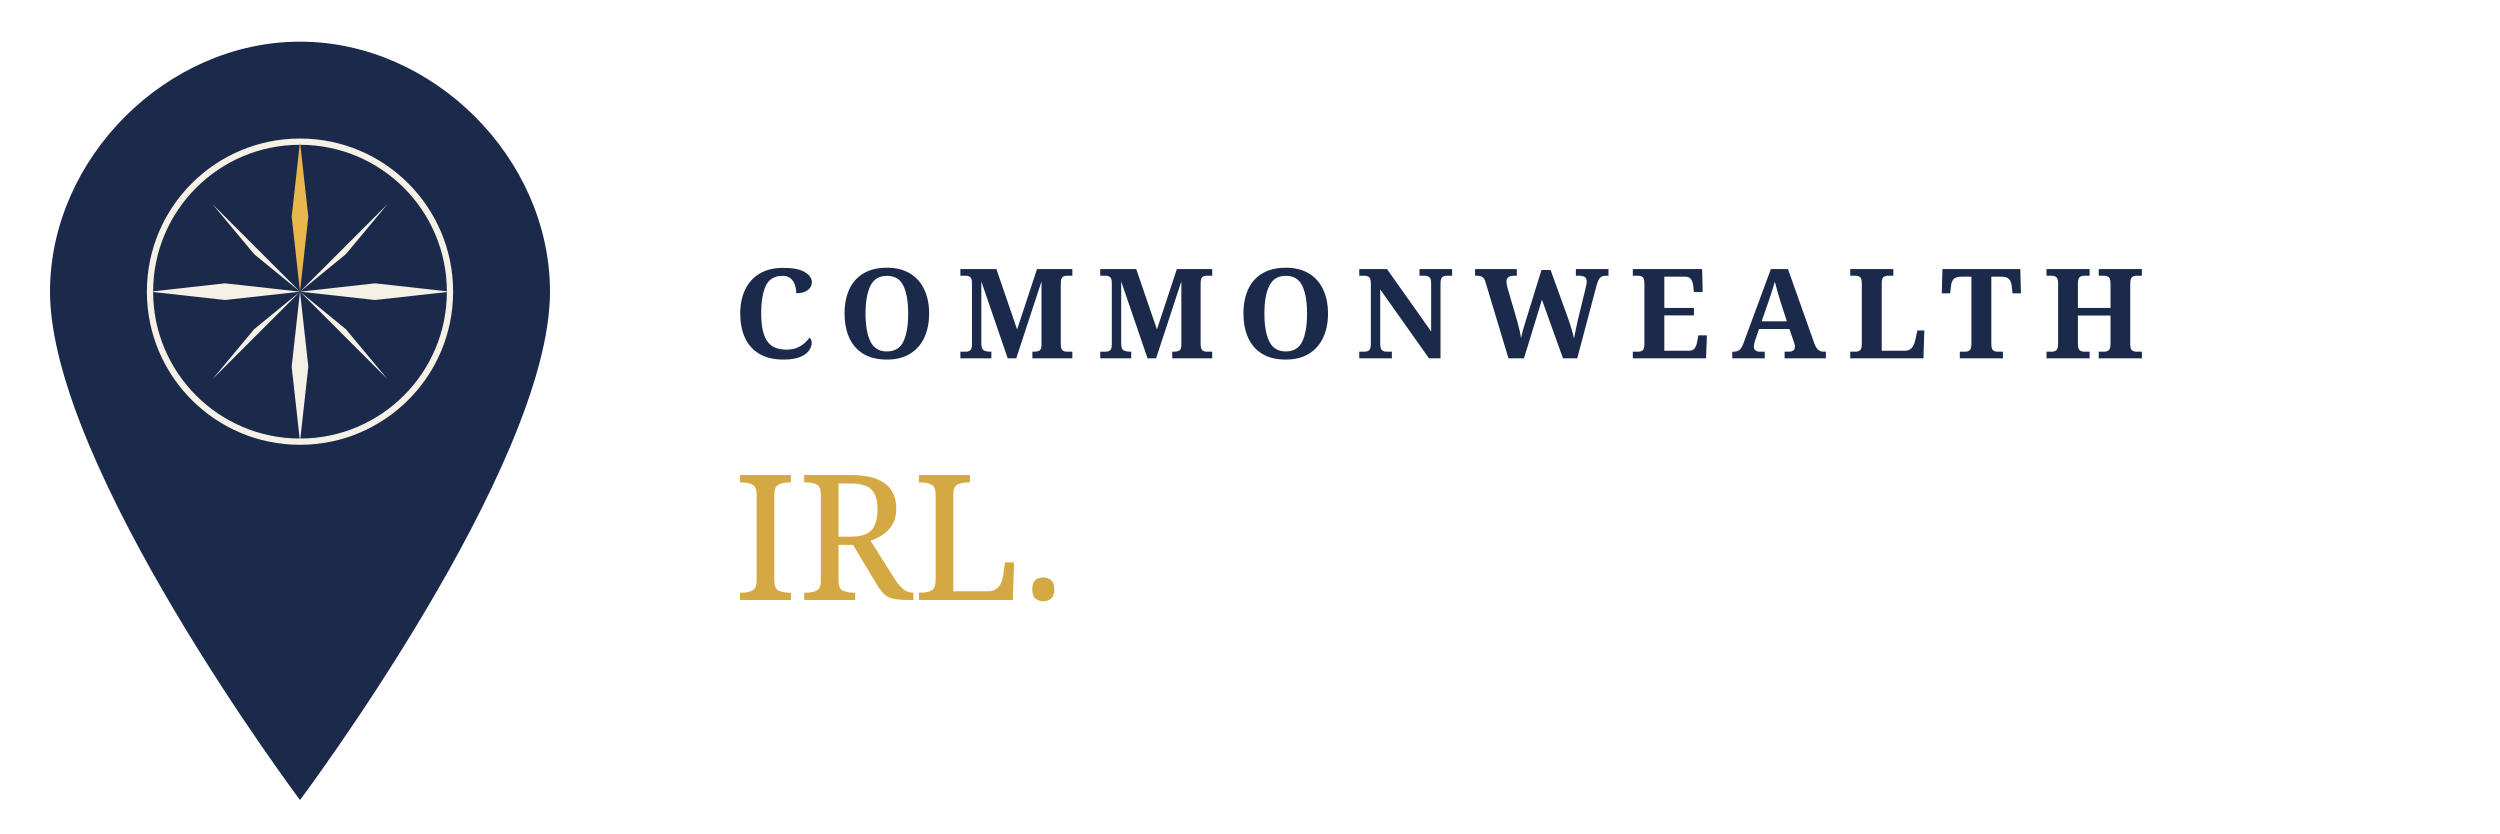
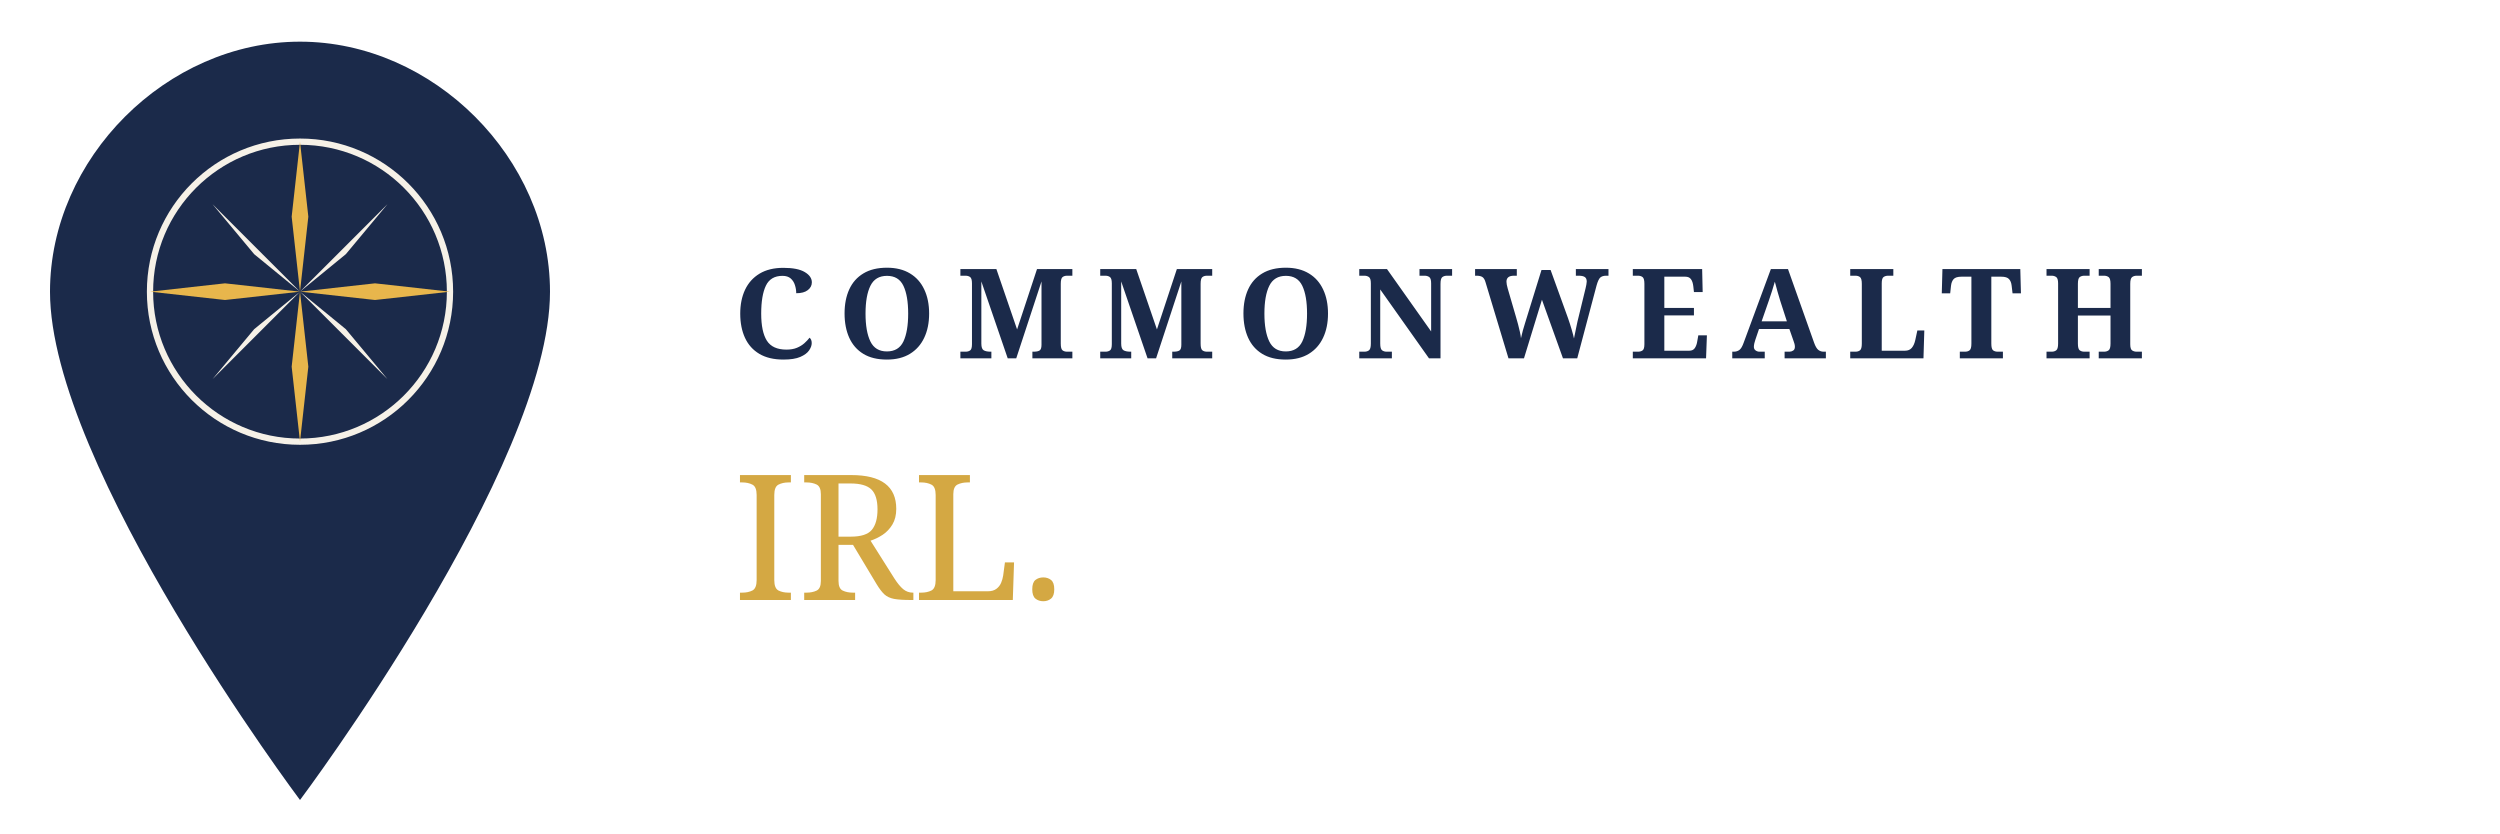
<svg xmlns="http://www.w3.org/2000/svg" viewBox="0 0 600 200">
  <path d="M72 10 C40 10 12 38 12 70 C12 112 72 192 72 192 S132 112 132 70 C132 38 104 10 72 10 Z" fill="#1B2A4A" />
  <circle cx="72" cy="70" r="36" fill="none" stroke="#F6F1E7" stroke-width="1.5" />
+   <path d="M72 34 L74 52 L72 70 L70 52 Z" fill="#E8B64C" />
+   <path d="M72 106 L74 88 L72 70 L70 88 Z" fill="#E8B64C" />
+   <path d="M108 70 L90 68 L72 70 L90 72 Z" fill="#E8B64C" />
+   <path d="M36 70 L54 72 L72 70 L54 68 Z" fill="#E8B64C" />
  <path d="M93 49 L83 61 L72 70 L82 60 Z" fill="#F6F1E7" />
  <path d="M93 91 L82 80 L72 70 L83 79 Z" fill="#F6F1E7" />
  <path d="M51 91 L61 79 L72 70 L62 80 Z" fill="#F6F1E7" />
  <path d="M51 49 L62 60 L72 70 L61 61 Z" fill="#F6F1E7" />
-   <path d="M72 106 L74 88 L72 70 L70 88 Z" fill="#F6F1E7" />
-   <path d="M108 70 L90 68 L72 70 L90 72 Z" fill="#F6F1E7" />
-   <path d="M36 70 L54 72 L72 70 L54 68 Z" fill="#F6F1E7" />
-   <path d="M72 34 L74 52 L72 70 L70 52 Z" fill="#E8B64C" />
  <text x="176" y="86" font-family="Georgia, serif" font-size="30" font-weight="700" fill="#1B2A4A" letter-spacing="5">COMMONWEALTH</text>
  <text x="176" y="144" font-family="Georgia, serif" font-size="42" font-weight="400" fill="#D4A843">IRL.</text>
</svg>
